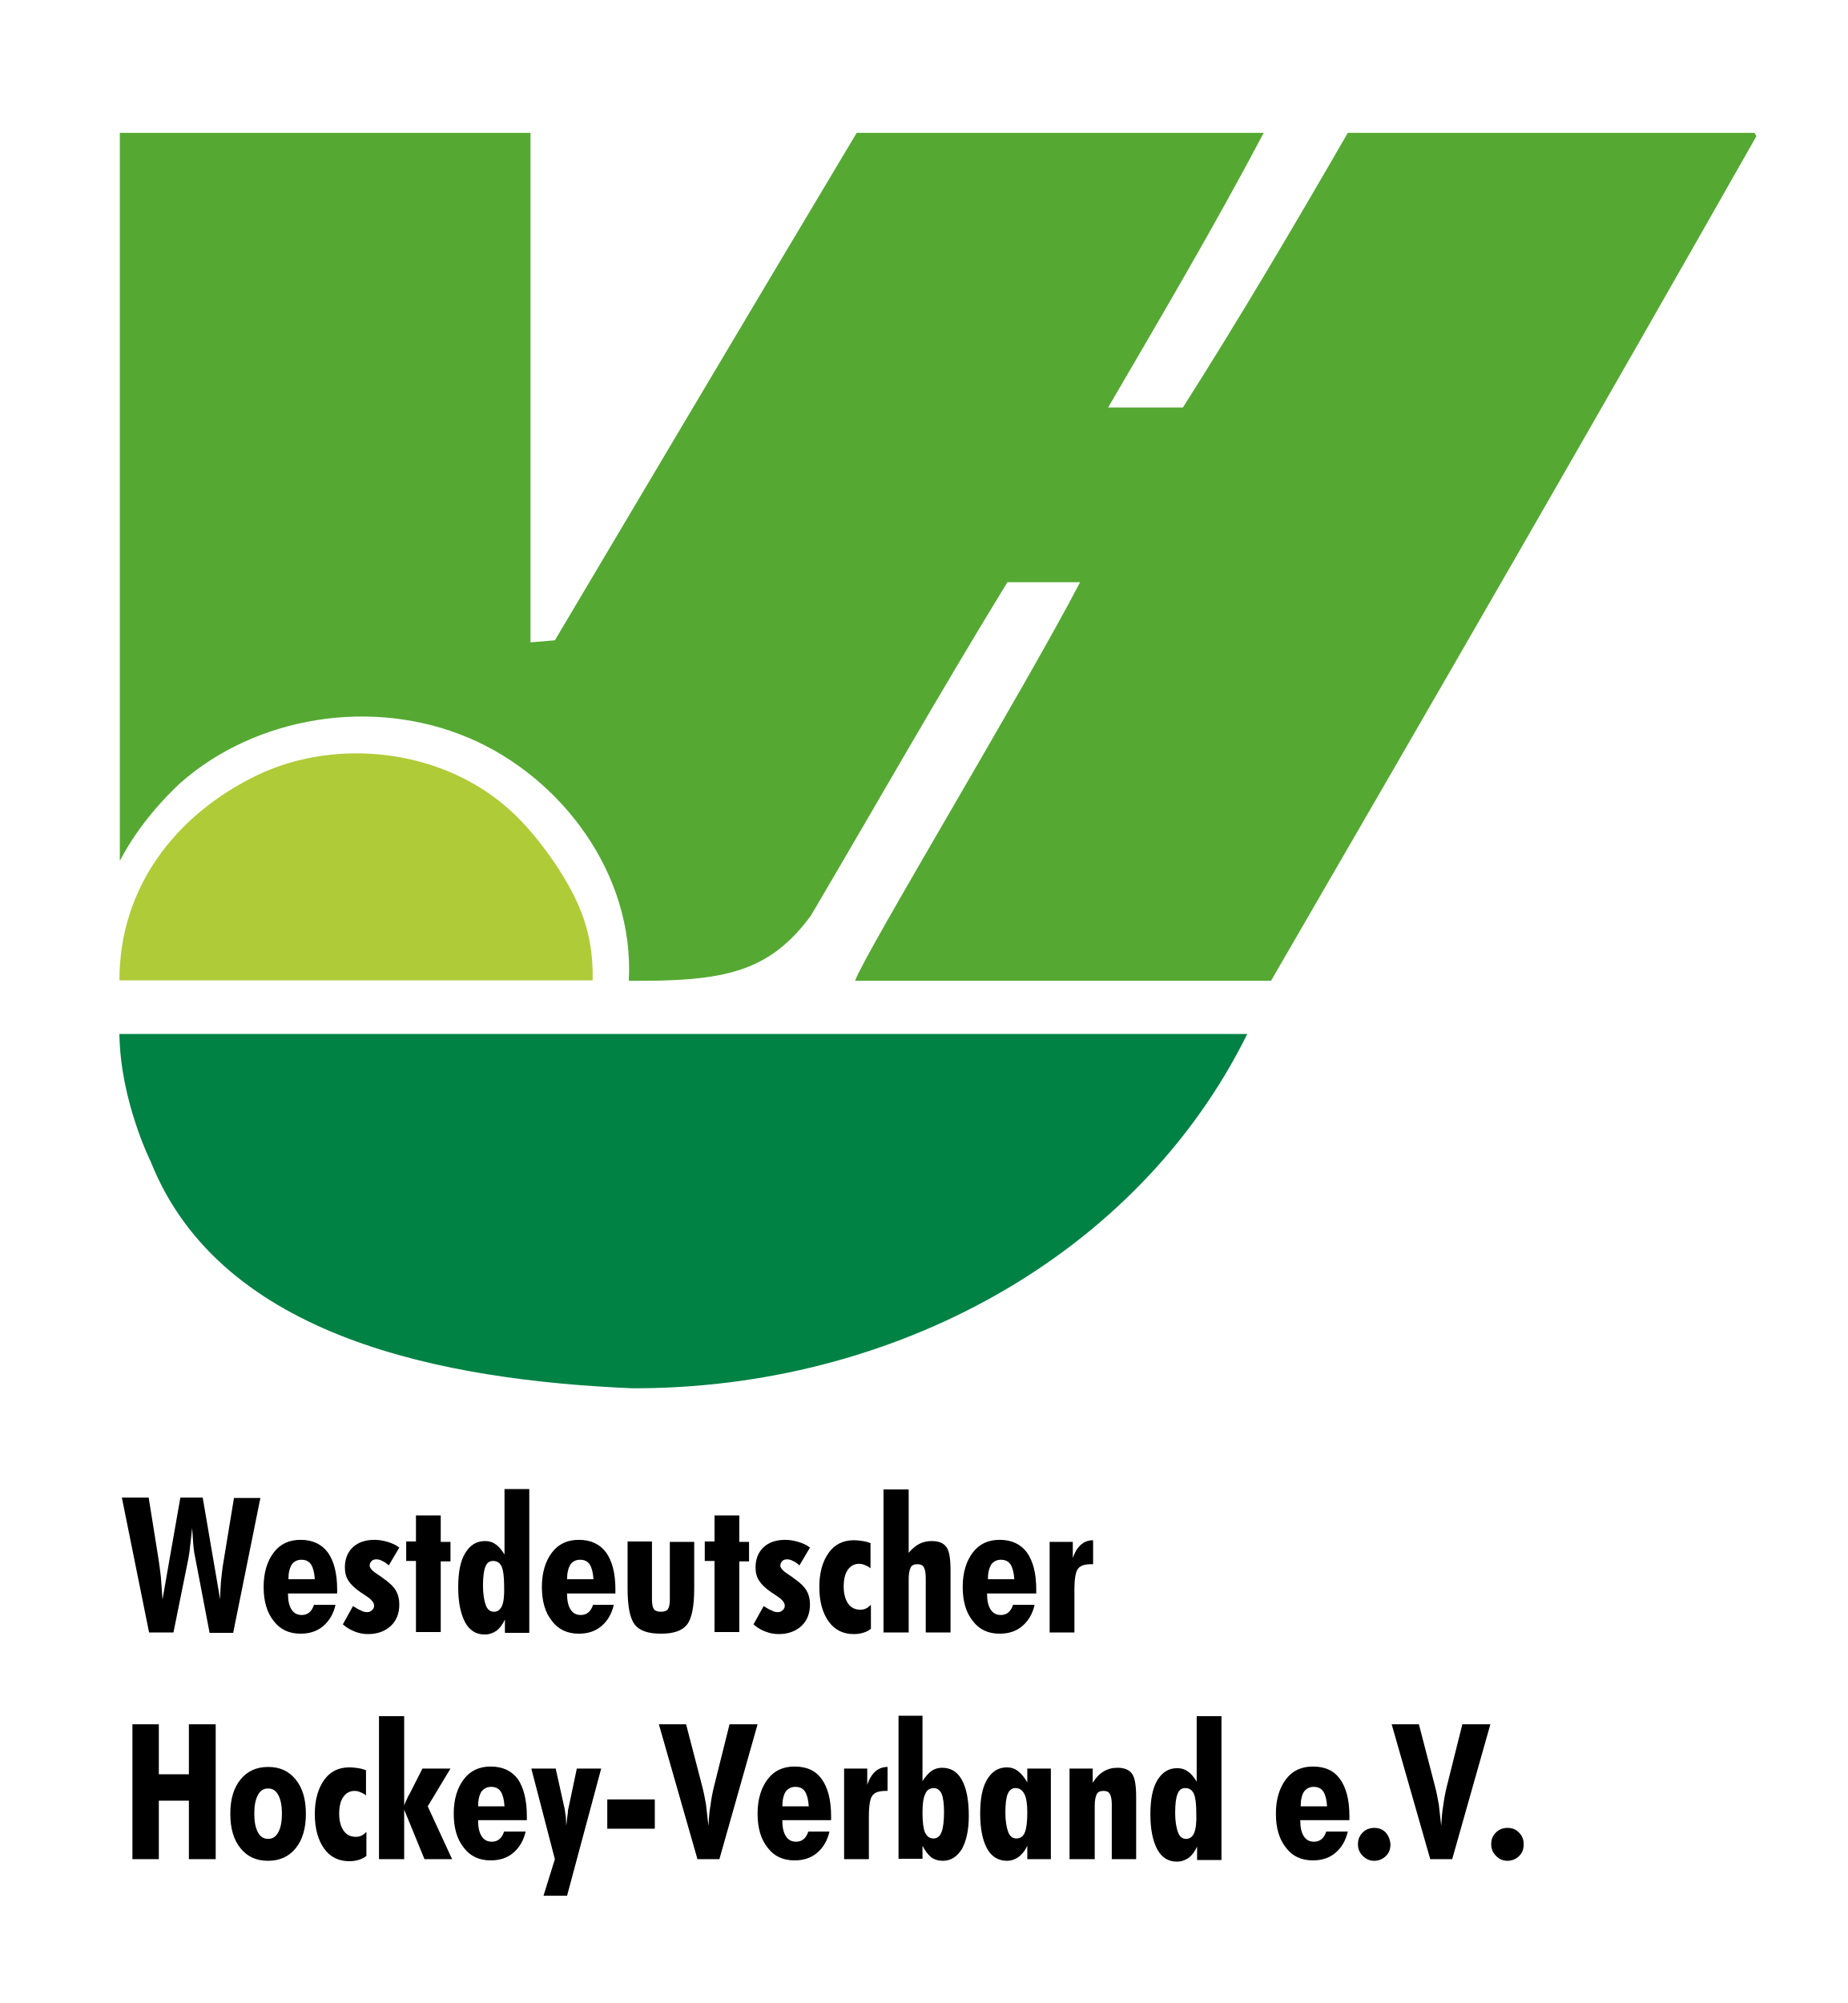
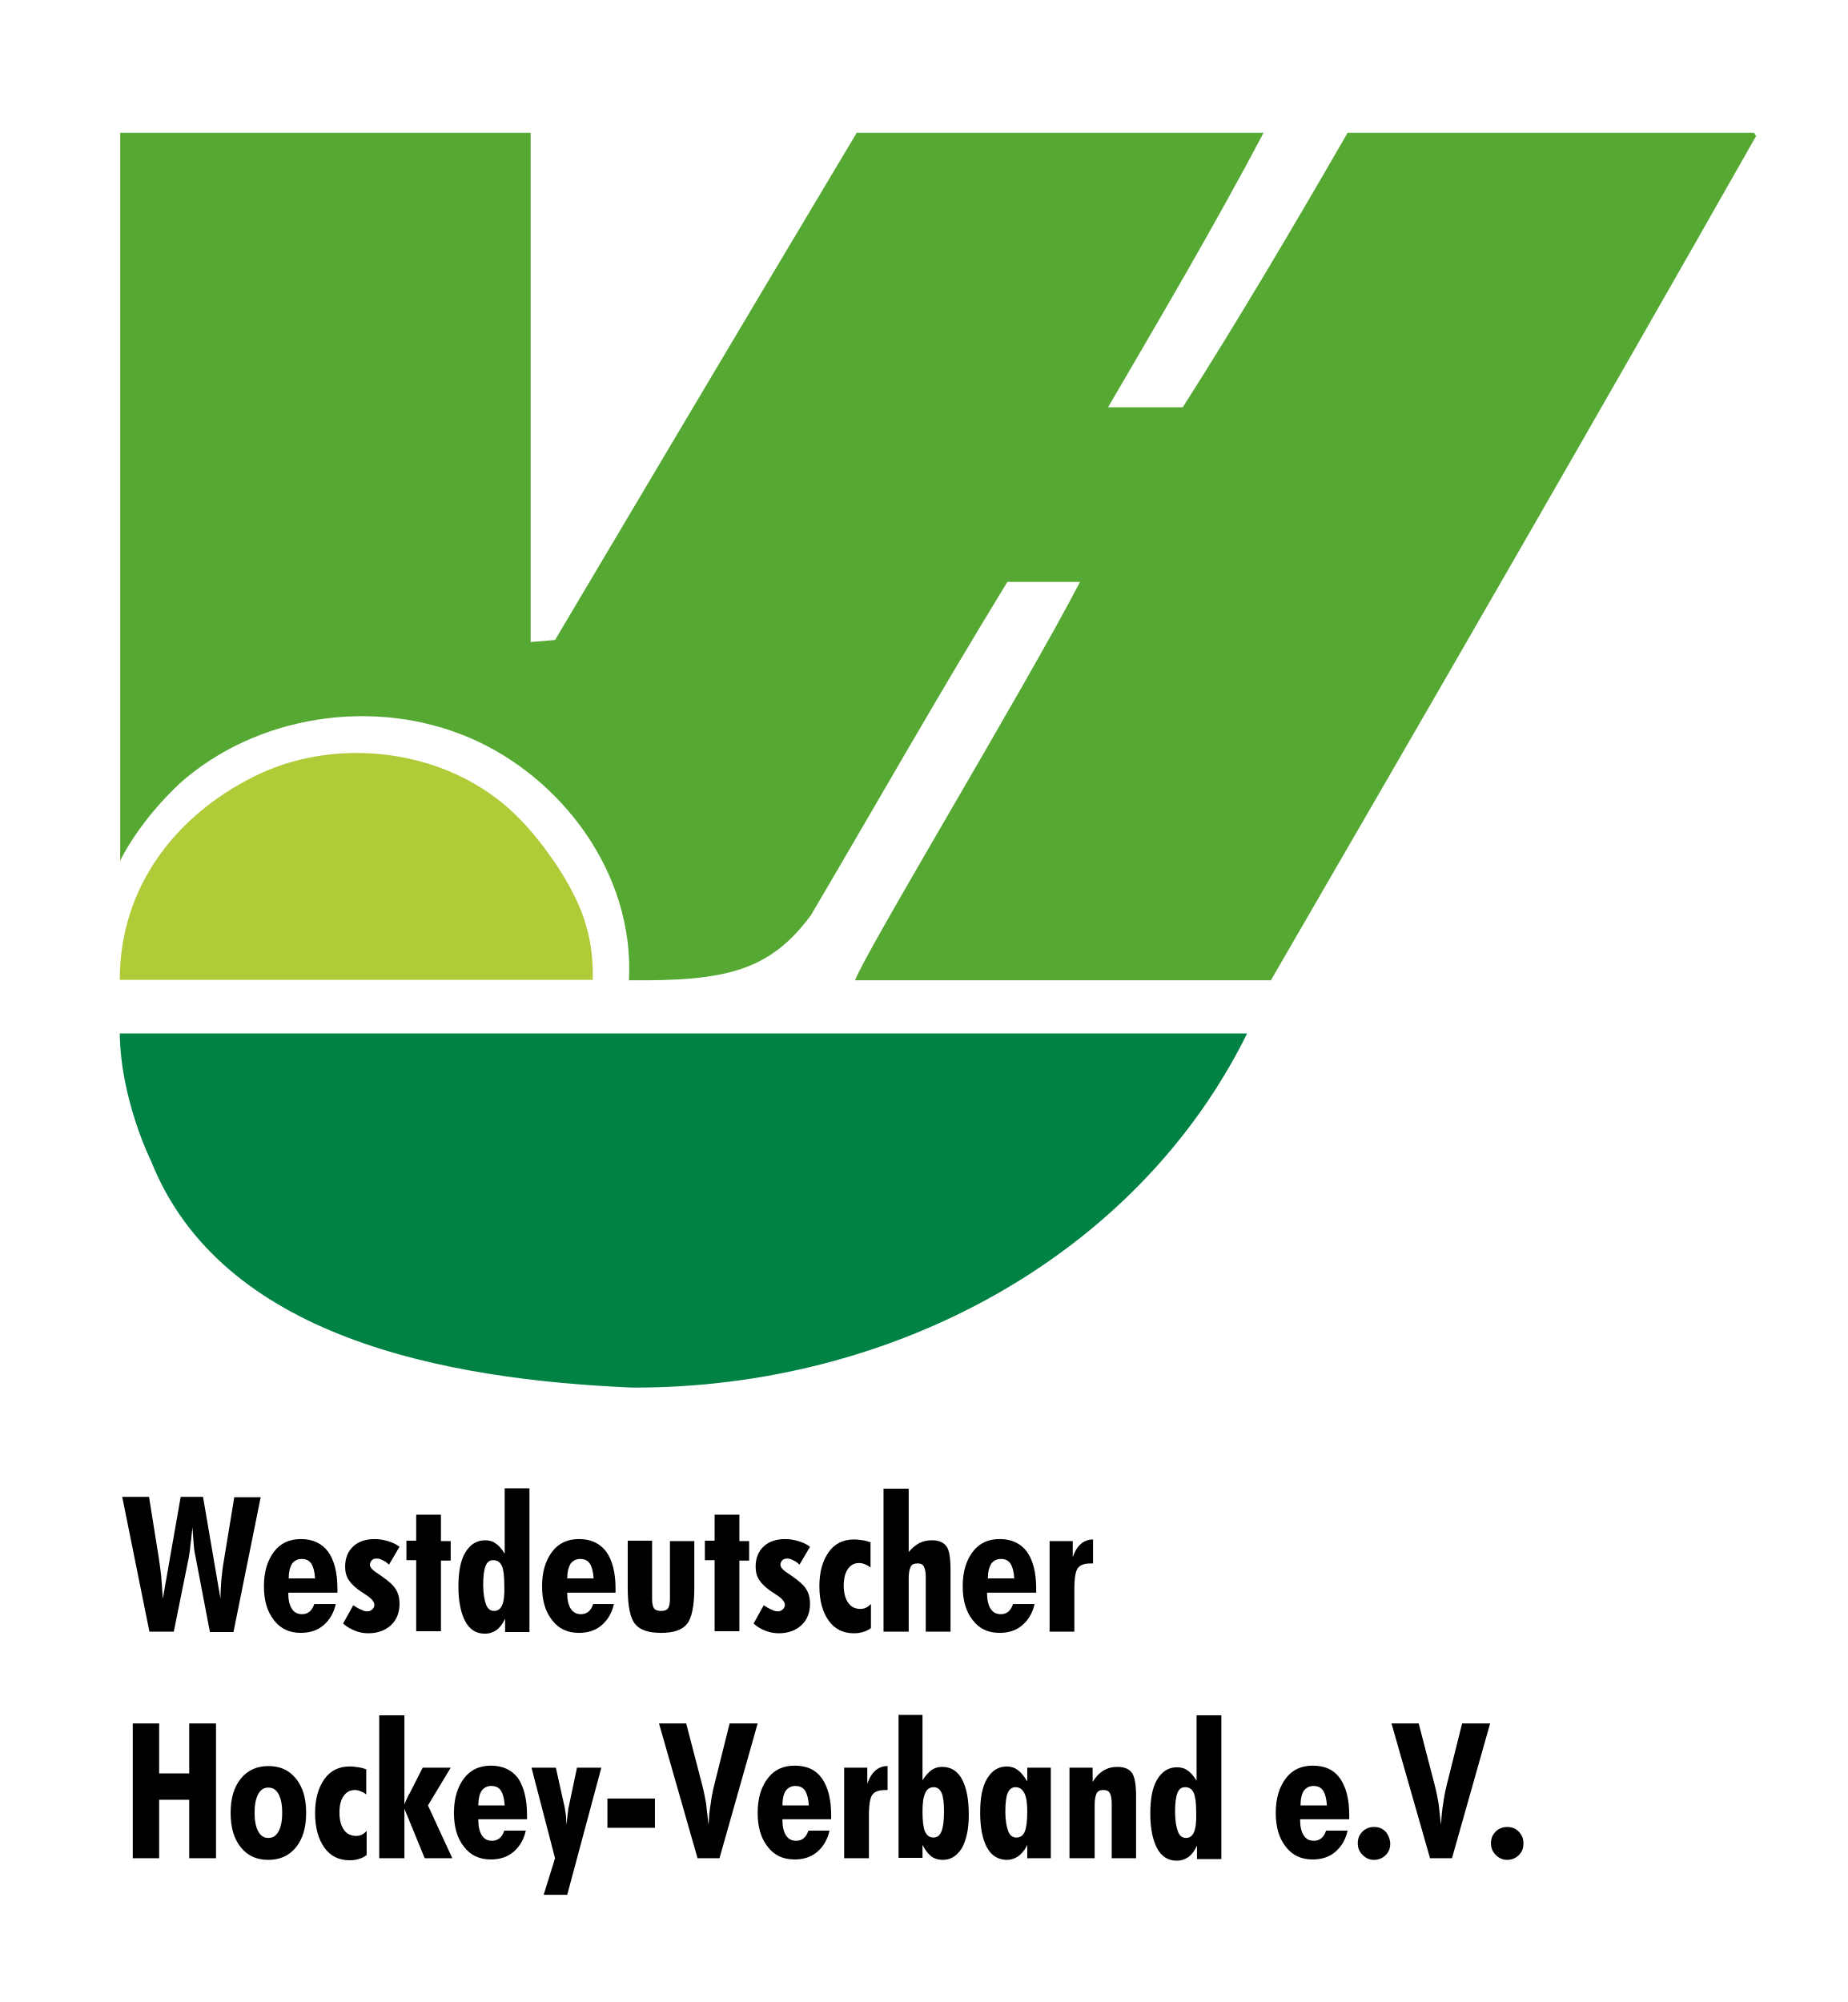
- <svg xmlns="http://www.w3.org/2000/svg" version="1.1" id="Ebene_1" x="0px" y="0px" viewBox="0 0 454.8 493" style="enable-background:new 0 0 454.8 493;" xml:space="preserve">
+ <svg xmlns="http://www.w3.org/2000/svg" version="1.1" id="Ebene_1" x="0px" y="0px" viewBox="0 0 454.8 493" style="enable-background:new 0 0 454.8 493;" xml:space="preserve" width="455px" height="493px">
  <style type="text/css">
	.st0{fill:#55A932;}
	.st1{fill:#AFCB37;}
	.st2{fill:#008244;}
</style>
  <path d="M373.9,451c-0.8-0.8-1.7-1.1-2.8-1.1c-1.1,0-2.1,0.4-2.8,1.1c-0.8,0.8-1.2,1.7-1.2,2.9c0,1.2,0.4,2.1,1.2,2.9  c0.8,0.8,1.7,1.2,2.8,1.2c1.1,0,2.1-0.4,2.9-1.2c0.8-0.8,1.1-1.7,1.1-2.9C375.1,452.7,374.7,451.8,373.9,451 M357.5,457.6l9.4-33.2  H360l-3.8,15.2c-0.4,1.6-0.7,3.2-0.9,4.8c-0.3,1.6-0.4,3.3-0.5,5c-0.2-1.8-0.4-3.6-0.6-5.3c-0.3-1.7-0.6-3.2-1-4.7l-3.9-15h-6.7  l9.5,33.2H357.5z M341.1,451c-0.8-0.8-1.7-1.1-2.8-1.1c-1.1,0-2.1,0.4-2.8,1.1c-0.8,0.8-1.2,1.7-1.2,2.9c0,1.2,0.4,2.1,1.2,2.9  c0.8,0.8,1.7,1.2,2.8,1.2c1.1,0,2.1-0.4,2.9-1.2c0.8-0.8,1.1-1.7,1.1-2.9C342.2,452.7,341.8,451.8,341.1,451 M332.2,448.1v-1.1  c0-4-0.8-7-2.3-9.1s-3.7-3.1-6.7-3.1c-2.8,0-5,1-6.6,3.1c-1.6,2.1-2.5,4.9-2.5,8.5c0,3.5,0.8,6.3,2.5,8.4c1.6,2.1,3.8,3.1,6.6,3.1  c2.2,0,4.1-0.6,5.6-1.9c1.5-1.3,2.5-3,3-5.2h-5.3c-0.3,0.9-0.7,1.5-1.2,1.9c-0.5,0.4-1.1,0.6-1.8,0.6c-1.1,0-1.9-0.4-2.5-1.3  c-0.6-0.9-0.9-2.2-0.9-3.8v-0.2H332.2z M320.2,444.6c0-1.6,0.3-2.8,0.8-3.6c0.6-0.8,1.4-1.2,2.4-1.2c1.1,0,1.9,0.4,2.4,1.2  c0.5,0.8,0.8,2,0.9,3.6L320.2,444.6z M300.6,422.4h-6v16.1c-0.7-1.1-1.4-2-2.2-2.5c-0.8-0.6-1.7-0.8-2.6-0.8c-2.1,0-3.7,1-4.9,3  c-1.2,2-1.7,4.8-1.7,8.4c0,3.7,0.6,6.5,1.7,8.6c1.1,2,2.7,3,4.8,3c1.1,0,2-0.3,2.9-0.9c0.8-0.6,1.5-1.5,2.1-2.8v3.3h6V422.4z   M294,451.1c-0.4,1-1.1,1.5-2,1.5c-0.9,0-1.6-0.5-2-1.6c-0.4-1.1-0.7-2.7-0.7-4.8c0-2.2,0.2-3.7,0.6-4.7c0.4-1,1-1.4,1.9-1.4  c1,0,1.7,0.5,2.1,1.4c0.4,0.9,0.6,2.5,0.6,4.6C294.6,448.5,294.4,450.1,294,451.1 M279.7,457.6v-15.2c0-2.9-0.3-4.8-1-5.8  c-0.7-1-1.9-1.5-3.6-1.5c-1.3,0-2.4,0.3-3.4,0.9c-1,0.6-1.9,1.5-2.7,2.8v-3.5h-5.7v22.3h6.2v-13.2c0-1.3,0.2-2.2,0.5-2.8  c0.3-0.6,0.9-0.8,1.7-0.8c0.7,0,1.2,0.2,1.5,0.7c0.3,0.5,0.5,1.4,0.5,2.6v13.5H279.7z M258.7,435.3h-5.8v3.4  c-0.7-1.2-1.5-2.2-2.3-2.8c-0.8-0.6-1.7-0.9-2.7-0.9c-2.1,0-3.7,1-4.9,3c-1.2,2-1.7,4.8-1.7,8.4c0,3.7,0.6,6.6,1.7,8.6  c1.1,2,2.8,3,4.9,3c1,0,1.9-0.3,2.8-0.9c0.8-0.6,1.6-1.5,2.2-2.8v3.3h5.8V435.3z M252.3,451c-0.4,1-1.1,1.5-2.1,1.5  c-0.9,0-1.6-0.5-2-1.6c-0.4-1.1-0.7-2.6-0.7-4.8c0-2.1,0.2-3.7,0.6-4.6c0.4-0.9,1-1.4,1.9-1.4c1,0,1.7,0.5,2.2,1.5  c0.5,1,0.7,2.5,0.7,4.5C252.9,448.4,252.7,450,252.3,451 M227.1,457.6v-3.3c0.6,1.2,1.3,2.1,2.1,2.8c0.8,0.6,1.8,0.9,2.9,0.9  c2,0,3.5-1,4.7-2.9c1.1-2,1.7-4.7,1.7-8.2c0-3.9-0.6-6.8-1.7-8.8c-1.1-2-2.7-3-4.9-3c-1,0-1.9,0.3-2.6,0.8c-0.8,0.6-1.5,1.4-2.2,2.5  v-16.1h-5.9v35.2H227.1z M231.8,441.5c0.4,0.9,0.6,2.5,0.6,4.5c0,2.2-0.2,3.9-0.6,4.9c-0.4,1.1-1.1,1.6-2,1.6c-1,0-1.6-0.5-2.1-1.5  c-0.4-1-0.6-2.6-0.6-4.9c0-2.1,0.2-3.6,0.7-4.6c0.4-1,1.2-1.4,2.1-1.4C230.7,440.1,231.4,440.6,231.8,441.5 M213.9,457.6v-10.5  c0-2.7,0.3-4.5,0.9-5.2c0.6-0.8,1.7-1.1,3.3-1.1h0.4v-5.9c-1.2,0-2.2,0.4-3,1.1c-0.8,0.7-1.5,1.8-2,3.3v-4h-5.7v22.3H213.9z   M204.6,448.1v-1.1c0-4-0.8-7-2.3-9.1s-3.7-3.1-6.7-3.1c-2.8,0-5,1-6.6,3.1c-1.6,2.1-2.5,4.9-2.5,8.5c0,3.5,0.8,6.3,2.5,8.4  c1.6,2.1,3.8,3.1,6.6,3.1c2.2,0,4.1-0.6,5.6-1.9c1.5-1.3,2.5-3,3-5.2H199c-0.3,0.9-0.7,1.5-1.2,1.9c-0.5,0.4-1.1,0.6-1.8,0.6  c-1.1,0-1.9-0.4-2.5-1.3c-0.6-0.9-0.9-2.2-0.9-3.8v-0.2H204.6z M192.6,444.6c0-1.6,0.3-2.8,0.8-3.6c0.6-0.8,1.4-1.2,2.4-1.2  c1.1,0,1.9,0.4,2.4,1.2c0.5,0.8,0.8,2,0.9,3.6L192.6,444.6z M177.1,457.6l9.4-33.2h-6.9l-3.8,15.2c-0.4,1.6-0.7,3.2-0.9,4.8  c-0.3,1.6-0.4,3.3-0.5,5c-0.2-1.8-0.4-3.6-0.6-5.3c-0.3-1.7-0.6-3.2-1-4.7l-3.9-15h-6.7l9.5,33.2H177.1z M161.2,442.9h-11.7v7.2  h11.7V442.9z M139.6,466.6l8.4-31.3h-6l-2,9.5c-0.1,0.3-0.2,0.8-0.2,1.3c-0.1,0.5-0.2,1.6-0.4,3.3c0-0.7-0.1-1.4-0.1-2.2  c-0.1-0.7-0.2-1.4-0.3-2l-2.2-9.9h-6l5.8,22.3l-2.8,9H139.6z M129.7,448.1v-1.1c0-4-0.8-7-2.2-9.1c-1.5-2-3.7-3.1-6.7-3.1  c-2.8,0-5,1-6.6,3.1c-1.6,2.1-2.5,4.9-2.5,8.5c0,3.5,0.8,6.3,2.5,8.4c1.6,2.1,3.8,3.1,6.6,3.1c2.2,0,4.1-0.6,5.6-1.9  c1.5-1.3,2.5-3,3-5.2h-5.3c-0.3,0.9-0.7,1.5-1.2,1.9c-0.5,0.4-1.1,0.6-1.8,0.6c-1.1,0-1.9-0.4-2.5-1.3c-0.6-0.9-0.9-2.2-0.9-3.8  v-0.2H129.7z M117.7,444.6c0-1.6,0.3-2.8,0.8-3.6c0.6-0.8,1.4-1.2,2.4-1.2c1.1,0,1.9,0.4,2.4,1.2c0.5,0.8,0.8,2,0.9,3.6L117.7,444.6  z M99.5,422.4h-6.2v35.2h6.2v-12.2l5,12.2h6.8l-6-13l5.6-9.3H104l-3.2,6.3c-0.1,0.1-0.2,0.3-0.3,0.5c-0.5,1.1-0.9,1.9-1,2.3V422.4z   M90.3,435.8c-0.7-0.3-1.4-0.5-2.1-0.6c-0.7-0.1-1.4-0.2-2.2-0.2c-2.6,0-4.7,1-6.2,3.1c-1.5,2.1-2.3,4.9-2.3,8.4  c0,3.6,0.8,6.4,2.3,8.5c1.5,2.1,3.6,3.1,6.2,3.1c0.8,0,1.5-0.1,2.2-0.3c0.7-0.2,1.4-0.5,2-1v-5.9c-0.4,0.4-0.8,0.7-1.2,0.9  c-0.4,0.2-0.9,0.3-1.4,0.3c-1.3,0-2.3-0.5-3-1.5c-0.7-1-1.1-2.4-1.1-4.2c0-1.7,0.3-3.1,1-4.1c0.7-1,1.6-1.5,2.8-1.5  c0.5,0,0.9,0.1,1.4,0.3c0.5,0.2,0.9,0.4,1.4,0.8V435.8z M72.8,438c-1.7-2.1-3.9-3.1-6.8-3.1c-2.8,0-5.1,1-6.8,3.1  c-1.7,2.1-2.5,4.9-2.5,8.4c0,3.6,0.8,6.4,2.5,8.5c1.7,2.1,3.9,3.1,6.8,3.1c2.8,0,5.1-1,6.8-3.1c1.7-2.1,2.5-4.9,2.5-8.5  C75.3,442.9,74.5,440.1,72.8,438 M63.5,451c-0.6-1.1-0.9-2.6-0.9-4.6c0-2,0.3-3.5,0.9-4.6c0.6-1.1,1.4-1.6,2.5-1.6  c1.1,0,1.9,0.5,2.5,1.6c0.6,1.1,0.9,2.6,0.9,4.6c0,2-0.3,3.5-0.9,4.6c-0.6,1.1-1.4,1.6-2.5,1.6C64.9,452.6,64.1,452.1,63.5,451   M39.1,457.6v-14.4h7.4v14.4h6.6v-33.2h-6.6v12.3h-7.4v-12.3h-6.5v33.2H39.1z" />
  <path d="M264.5,401.8v-10.5c0-2.7,0.3-4.5,0.9-5.2c0.6-0.8,1.7-1.1,3.3-1.1h0.4v-5.9c-1.2,0-2.2,0.4-3,1.1c-0.8,0.7-1.5,1.8-2,3.3  v-4h-5.7v22.3H264.5z M255.1,392.3v-1.1c0-4-0.8-7-2.3-9.1c-1.5-2-3.7-3.1-6.7-3.1c-2.8,0-5,1-6.6,3.1c-1.6,2.1-2.5,4.9-2.5,8.5  c0,3.5,0.8,6.3,2.5,8.4c1.6,2.1,3.8,3.1,6.6,3.1c2.2,0,4.1-0.6,5.6-1.9c1.5-1.3,2.5-3,3-5.2h-5.3c-0.3,0.9-0.7,1.5-1.2,1.9  c-0.5,0.4-1.1,0.6-1.8,0.6c-1.1,0-1.9-0.4-2.5-1.3c-0.6-0.9-0.9-2.2-0.9-3.8v-0.2H255.1z M243.2,388.7c0-1.6,0.3-2.7,0.8-3.6  c0.6-0.8,1.4-1.2,2.4-1.2c1.1,0,1.9,0.4,2.4,1.2c0.5,0.8,0.8,2,0.9,3.6L243.2,388.7z M234,401.8v-15.2c0-2.9-0.3-4.9-1-5.8  c-0.7-1-1.9-1.5-3.6-1.5c-1.1,0-2.1,0.2-3.1,0.7c-0.9,0.5-1.8,1.2-2.6,2.2v-15.6h-6.2v35.2h6.2v-13.2c0-1.3,0.2-2.2,0.5-2.8  c0.3-0.6,0.9-0.8,1.7-0.8c0.7,0,1.2,0.2,1.5,0.7c0.3,0.5,0.5,1.4,0.5,2.6v13.5H234z M214.5,379.9c-0.7-0.3-1.4-0.5-2.1-0.6  c-0.7-0.1-1.4-0.2-2.2-0.2c-2.6,0-4.7,1-6.2,3.1c-1.5,2.1-2.3,4.9-2.3,8.4c0,3.6,0.8,6.4,2.3,8.5c1.5,2.1,3.6,3.1,6.2,3.1  c0.8,0,1.5-0.1,2.2-0.3c0.7-0.2,1.4-0.5,2-1V395c-0.4,0.4-0.8,0.7-1.2,0.9c-0.4,0.2-0.9,0.3-1.4,0.3c-1.3,0-2.3-0.5-3-1.5  c-0.7-1-1.1-2.4-1.1-4.2c0-1.7,0.3-3.1,1-4.1c0.7-1,1.6-1.5,2.8-1.5c0.5,0,0.9,0.1,1.4,0.3c0.5,0.2,0.9,0.4,1.4,0.8V379.9z   M188.5,401.6c1,0.4,2.1,0.6,3.2,0.6c2.3,0,4.2-0.7,5.6-2c1.4-1.3,2.1-3.1,2.1-5.3c0-1.3-0.3-2.5-0.9-3.5c-0.6-1-1.7-2-3.3-3.1  c-0.2-0.2-0.6-0.4-1-0.7c-1.4-0.9-2.1-1.6-2.1-2.3c0-0.4,0.2-0.8,0.5-1.1c0.3-0.3,0.7-0.4,1.2-0.4c0.4,0,0.9,0.1,1.4,0.4  c0.5,0.2,1.1,0.6,1.6,1.1l2.6-4.4c-0.9-0.7-1.9-1.1-2.9-1.4c-1-0.3-2.1-0.5-3.2-0.5c-2.2,0-4,0.6-5.3,1.8c-1.3,1.2-2,2.9-2,5  c0,1.3,0.3,2.4,0.9,3.3c0.6,0.9,1.6,1.9,3.1,2.9c0.2,0.1,0.5,0.3,0.9,0.6c1.5,0.9,2.3,1.8,2.3,2.6c0,0.5-0.2,0.8-0.5,1.1  c-0.3,0.3-0.7,0.5-1.2,0.5c-0.5,0-1-0.1-1.5-0.4c-0.6-0.2-1.2-0.6-2-1.1l-2.5,4.5C186.5,400.7,187.4,401.2,188.5,401.6 M182,401.8  v-17.5h2.4v-4.8H182V373h-6.1v6.4h-2.4v4.8h2.4v17.5H182z M164.9,379.5v14.3c0,1.1-0.2,1.9-0.5,2.3c-0.3,0.4-0.9,0.6-1.7,0.6  c-0.8,0-1.4-0.2-1.7-0.6c-0.3-0.4-0.5-1.2-0.5-2.4v-14.3h-6V391c0,4.5,0.6,7.4,1.8,8.9c1.2,1.5,3.3,2.2,6.4,2.2  c3.1,0,5.2-0.7,6.4-2.2c1.2-1.5,1.8-4.5,1.8-8.9v-11.5H164.9z M151.5,392.3v-1.1c0-4-0.8-7-2.3-9.1c-1.5-2-3.7-3.1-6.7-3.1  c-2.8,0-5,1-6.6,3.1c-1.6,2.1-2.5,4.9-2.5,8.5c0,3.5,0.8,6.3,2.5,8.4c1.6,2.1,3.8,3.1,6.6,3.1c2.2,0,4.1-0.6,5.6-1.9  c1.5-1.3,2.5-3,3-5.2H146c-0.3,0.9-0.7,1.5-1.2,1.9c-0.5,0.4-1.1,0.6-1.8,0.6c-1.1,0-1.9-0.4-2.5-1.3c-0.6-0.9-0.9-2.2-0.9-3.8v-0.2  H151.5z M139.6,388.7c0-1.6,0.3-2.7,0.8-3.6c0.6-0.8,1.4-1.2,2.4-1.2c1.1,0,1.9,0.4,2.4,1.2c0.5,0.8,0.8,2,0.9,3.6L139.6,388.7z   M130.2,366.5h-6v16.1c-0.7-1.1-1.4-2-2.2-2.5c-0.8-0.6-1.7-0.8-2.6-0.8c-2.1,0-3.7,1-4.9,3c-1.2,2-1.7,4.8-1.7,8.4  c0,3.7,0.6,6.5,1.7,8.6c1.1,2,2.7,3,4.8,3c1.1,0,2-0.3,2.9-0.9c0.8-0.6,1.5-1.5,2.1-2.8v3.3h6V366.5z M123.6,395.2  c-0.4,1-1.1,1.5-2,1.5c-0.9,0-1.6-0.5-2-1.6c-0.4-1.1-0.7-2.7-0.7-4.8c0-2.2,0.2-3.7,0.6-4.7c0.4-1,1-1.4,1.9-1.4  c1,0,1.7,0.5,2.1,1.4c0.4,0.9,0.6,2.5,0.6,4.6C124.2,392.6,124,394.3,123.6,395.2 M108.5,401.8v-17.5h2.4v-4.8h-2.4V373h-6.1v6.4  h-2.4v4.8h2.4v17.5H108.5z M87.4,401.6c1,0.4,2.1,0.6,3.2,0.6c2.3,0,4.2-0.7,5.6-2c1.4-1.3,2.1-3.1,2.1-5.3c0-1.3-0.3-2.5-0.9-3.5  c-0.6-1-1.7-2-3.3-3.1c-0.2-0.2-0.6-0.4-1-0.7c-1.4-0.9-2.1-1.6-2.1-2.3c0-0.4,0.2-0.8,0.5-1.1c0.3-0.3,0.7-0.4,1.2-0.4  c0.4,0,0.9,0.1,1.4,0.4c0.5,0.2,1.1,0.6,1.6,1.1l2.6-4.4c-0.9-0.7-1.9-1.1-2.9-1.4c-1-0.3-2.1-0.5-3.2-0.5c-2.2,0-4,0.6-5.3,1.8  c-1.3,1.2-2,2.9-2,5c0,1.3,0.3,2.4,0.9,3.3c0.6,0.9,1.6,1.9,3.1,2.9c0.2,0.1,0.5,0.3,0.9,0.6c1.5,0.9,2.3,1.8,2.3,2.6  c0,0.5-0.2,0.8-0.5,1.1c-0.3,0.3-0.7,0.5-1.2,0.5c-0.5,0-1-0.1-1.5-0.4c-0.6-0.2-1.2-0.6-2-1.1l-2.5,4.5  C85.4,400.7,86.4,401.2,87.4,401.6 M83,392.3v-1.1c0-4-0.8-7-2.3-9.1c-1.5-2-3.7-3.1-6.7-3.1c-2.8,0-5,1-6.6,3.1  c-1.6,2.1-2.5,4.9-2.5,8.5c0,3.5,0.8,6.3,2.5,8.4c1.6,2.1,3.8,3.1,6.6,3.1c2.2,0,4.1-0.6,5.6-1.9c1.5-1.3,2.5-3,3-5.2h-5.3  c-0.3,0.9-0.7,1.5-1.2,1.9c-0.5,0.4-1.1,0.6-1.8,0.6c-1.1,0-1.9-0.4-2.5-1.3c-0.6-0.9-0.9-2.2-0.9-3.8v-0.2H83z M71,388.7  c0-1.6,0.3-2.7,0.8-3.6c0.6-0.8,1.4-1.2,2.4-1.2c1.1,0,1.9,0.4,2.4,1.2c0.5,0.8,0.8,2,0.9,3.6L71,388.7z M36.7,401.8h6l3.7-18.3  c0.1-0.7,0.3-1.7,0.4-3c0.2-1.3,0.3-2.8,0.5-4.4c0.1,1.5,0.2,2.9,0.3,4.2c0.1,1.3,0.3,2.4,0.5,3.3l3.5,18.3h5.8l6.7-33.2h-6.5  L55,384.5c-0.3,1.6-0.4,3.1-0.6,4.7c-0.1,1.5-0.2,3-0.2,4.5l-4.3-25.1h-5.5L40,393.7c-0.1-2-0.3-3.9-0.4-5.6  c-0.2-1.7-0.4-3.2-0.6-4.5l-2.4-15H30L36.7,401.8z" />
  <g>
    <path class="st0" d="M136.6,157.6c0,0,50.1-84.5,74.3-124.9h100.2c-12.2,23.1-25.3,45.3-38.3,67.6h18.4c14-22,27.5-44.9,40.6-67.6   h100.1l0.5,0.8c-39.3,69.3-79.6,139.1-119.5,207.9H210.5c2.3-6.6,41.7-71.8,55.4-98.1h-17.9c-17.5,28.6-31.6,53.6-48.4,82.1   c-10.3,13.9-21.2,16.2-44.8,16c1.4-26.5-16.8-50.1-39.2-59.7c-23.8-10.2-52.7-5.4-71.3,11.1c-3,2.8-10,9.8-14.8,19.1V32.7h101.1   v125.4L136.6,157.6z" />
    <path class="st1" d="M136.7,212.6c6.1,9.3,9.4,17,9.2,28.7H29.4c0-23.1,14-40.6,33.1-50.1c17-8.5,38.5-7.4,54.4,1.9   C125.4,198,131.1,204.5,136.7,212.6" />
    <path class="st2" d="M307.1,254.4c-27.1,54.9-87.3,87.5-151.5,87.3c-46.2-2-101.2-12.3-118.5-55.8c0,0-7.5-15-7.7-31.4H307.1z" />
  </g>
</svg>
